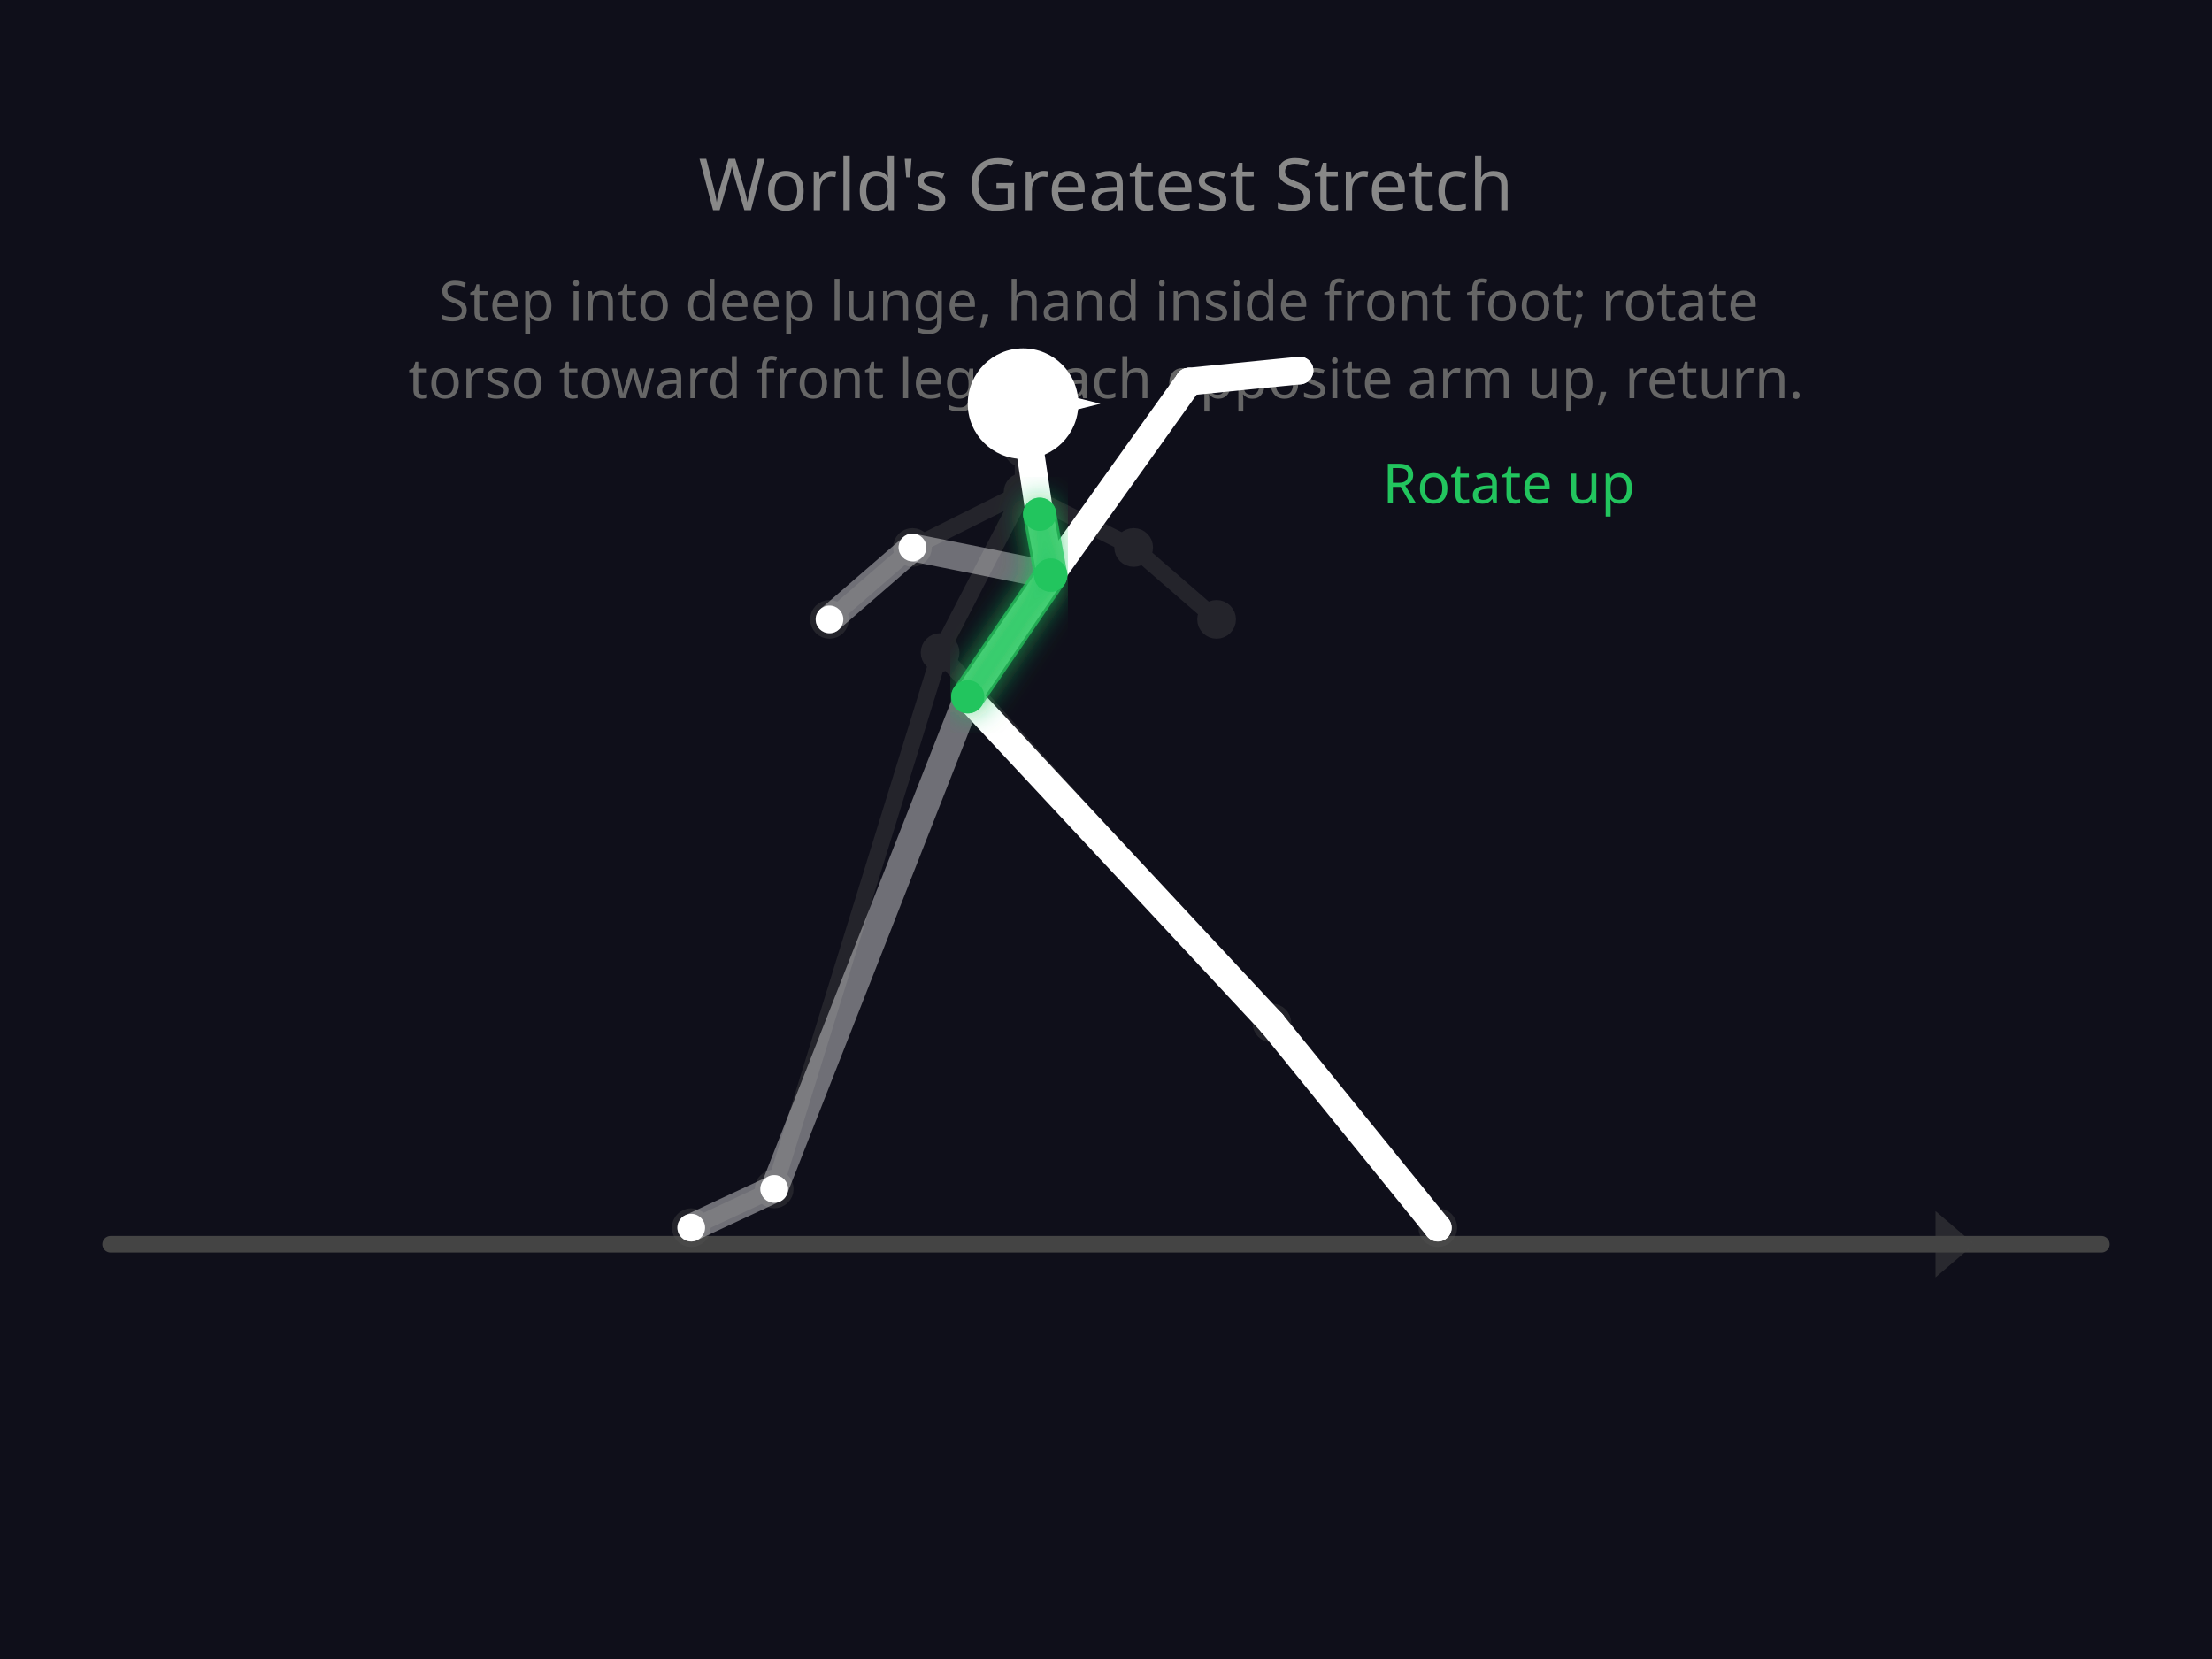
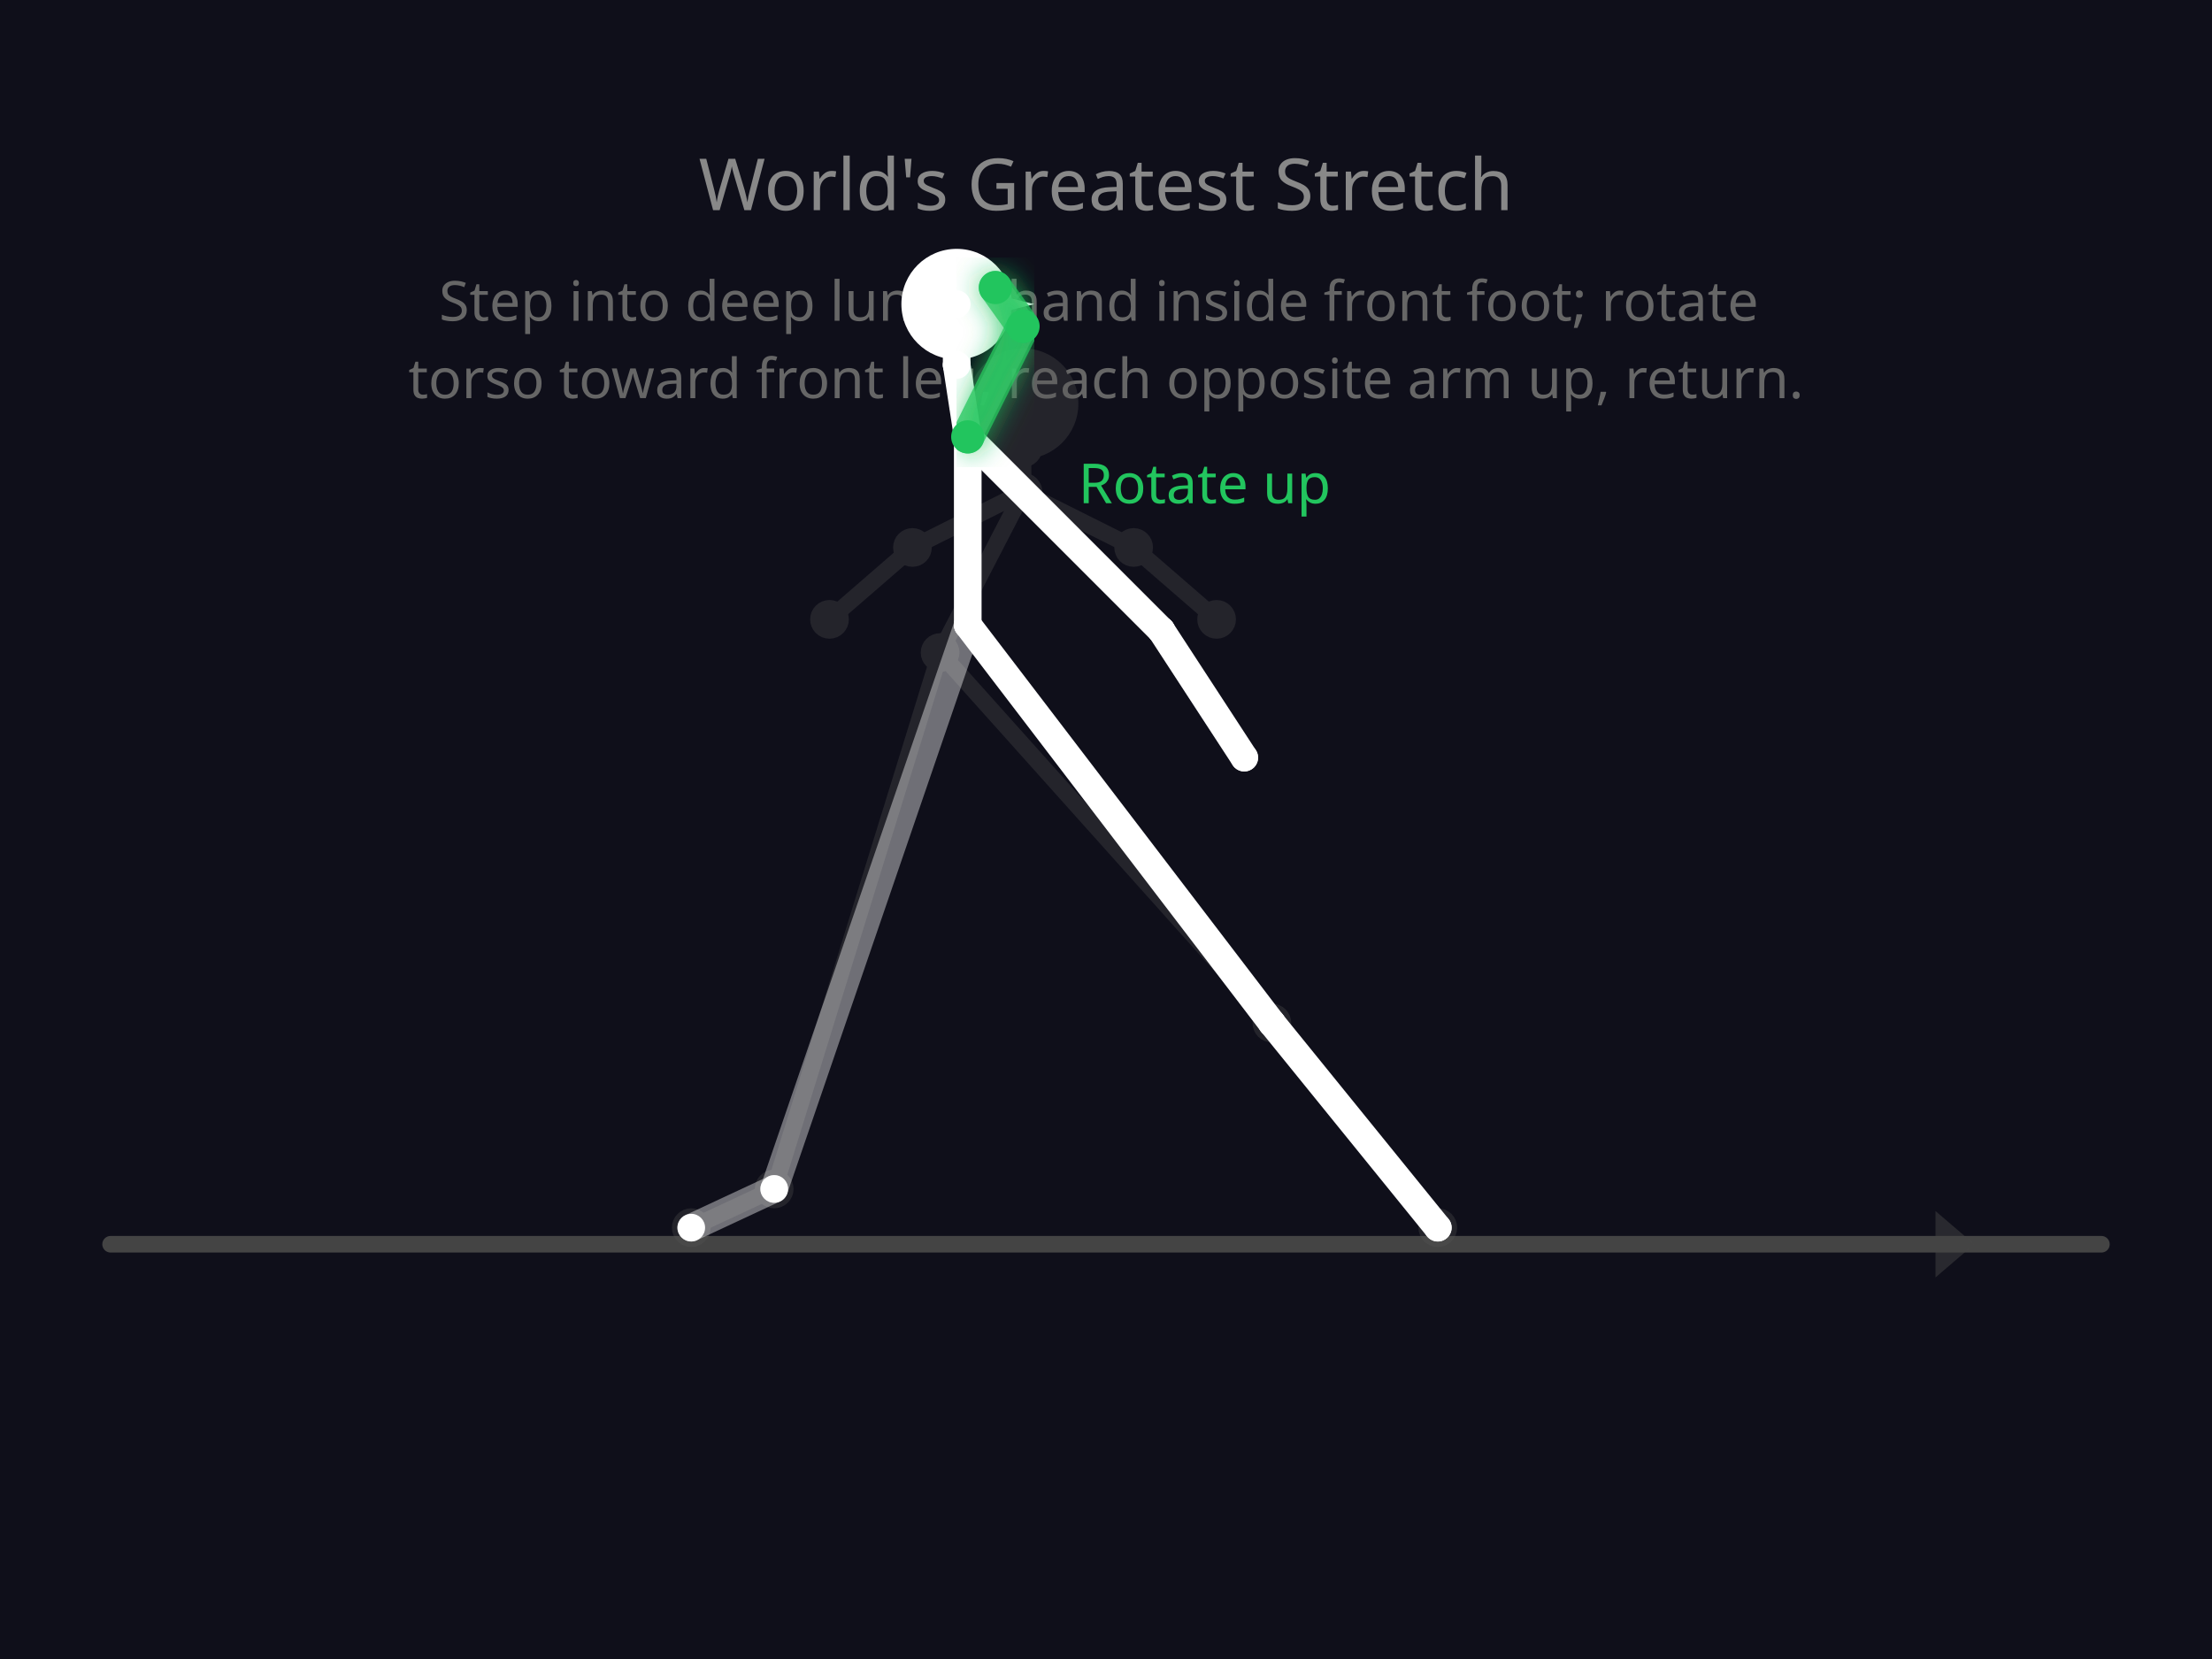
<svg xmlns="http://www.w3.org/2000/svg" viewBox="0 0 400 300">
  <defs>
    <filter id="glow" x="-20%" y="-20%" width="140%" height="140%">
      <feGaussianBlur stdDeviation="2.5" result="blur" />
      <feMerge>
        <feMergeNode in="blur" />
        <feMergeNode in="SourceGraphic" />
      </feMerge>
    </filter>
  </defs>
  <rect width="400" height="300" fill="#0f0f1a" />
  <line x1="20" y1="225" x2="380" y2="225" stroke="#444" stroke-width="3" stroke-linecap="round" />
  <polygon points="350,231 357,225 350,219" fill="#444" opacity="0.5" />
  <text x="200" y="38" fill="#888" font-size="13" font-family="sans-serif" text-anchor="middle">World's Greatest Stretch</text>
  <text x="200" y="58" fill="#666" font-size="10" font-family="sans-serif" text-anchor="middle">
    <tspan x="200" dy="0">Step into deep lunge, hand inside front foot; rotate</tspan>
    <tspan x="200" dy="14">torso toward front leg, reach opposite arm up, return.</tspan>
  </text>
  <g stroke="#555" stroke-width="3" fill="none" stroke-linecap="round" stroke-linejoin="round" opacity="0.3">
    <circle cx="185" cy="73" r="10" fill="#555" stroke="none" />
    <line x1="185" y1="73" x2="185" y2="81" />
    <line x1="185" y1="81" x2="185" y2="89" />
    <line x1="185" y1="89" x2="170" y2="118" />
    <line x1="185" y1="89" x2="165" y2="99" />
    <line x1="165" y1="99" x2="150" y2="112" />
    <line x1="185" y1="89" x2="205" y2="99" />
    <line x1="205" y1="99" x2="220" y2="112" />
    <line x1="170" y1="118" x2="140" y2="215" />
    <line x1="140" y1="215" x2="125" y2="222" />
    <line x1="170" y1="118" x2="230" y2="185" />
    <line x1="230" y1="185" x2="260" y2="222" />
    <circle cx="185" cy="73" r="2" fill="none" />
    <circle cx="185" cy="81" r="2" fill="none" />
    <circle cx="185" cy="89" r="2" fill="none" />
    <circle cx="170" cy="118" r="2" fill="none" />
    <circle cx="165" cy="99" r="2" fill="none" />
    <circle cx="150" cy="112" r="2" fill="none" />
    <circle cx="205" cy="99" r="2" fill="none" />
    <circle cx="220" cy="112" r="2" fill="none" />
    <circle cx="140" cy="215" r="2" fill="none" />
    <circle cx="125" cy="222" r="2" fill="none" />
    <circle cx="230" cy="185" r="2" fill="none" />
    <circle cx="260" cy="222" r="2" fill="none" />
  </g>
  <g stroke="#FFF" stroke-width="5" fill="none" stroke-linecap="round" stroke-linejoin="round">
-     <circle cx="185" cy="73" r="10" fill="#FFF" stroke="none" />
-     <polygon points="191,71 199,73 191,75" fill="#FFF" stroke="none" />
-     <line x1="185" y1="73" x2="188" y2="93" />
-     <line x1="188" y1="93" x2="190" y2="104" />
-     <line x1="190" y1="104" x2="175" y2="126" />
-     <line x1="190" y1="104" x2="165" y2="99" opacity="0.4" />
-     <line x1="165" y1="99" x2="150" y2="112" opacity="0.4" />
-     <line x1="190" y1="104" x2="215" y2="69" />
-     <line x1="215" y1="69" x2="235" y2="67" />
-     <line x1="175" y1="126" x2="140" y2="215" opacity="0.4" />
+     <circle cx="173" cy="55" r="10" fill="#FFF" stroke="none" />
+     <polygon points="179,53 187,55 179,57" fill="#FFF" stroke="none" />
+     <line x1="173" y1="55" x2="173" y2="66" />
+     <line x1="173" y1="66" x2="175" y2="79" />
+     <line x1="175" y1="79" x2="175" y2="113" />
+     <line x1="175" y1="79" x2="185" y2="59" opacity="0.4" />
+     <line x1="185" y1="59" x2="180" y2="52" opacity="0.4" />
+     <line x1="175" y1="79" x2="210" y2="114" />
+     <line x1="210" y1="114" x2="225" y2="137" />
+     <line x1="175" y1="113" x2="140" y2="215" opacity="0.4" />
    <line x1="140" y1="215" x2="125" y2="222" opacity="0.4" />
-     <line x1="175" y1="126" x2="230" y2="185" />
+     <line x1="175" y1="113" x2="230" y2="185" />
    <line x1="230" y1="185" x2="260" y2="222" />
    <g filter="url(#glow)">
-       <line x1="188" y1="93" x2="190" y2="104" stroke="#22C55E" stroke-width="6" opacity="0.75" />
-       <line x1="190" y1="104" x2="175" y2="126" stroke="#22C55E" stroke-width="6" opacity="0.75" />
+       <line x1="175" y1="79" x2="185" y2="59" stroke="#22C55E" stroke-width="6" opacity="0.75" />
+       <line x1="185" y1="59" x2="180" y2="52" stroke="#22C55E" stroke-width="6" opacity="0.75" />
    </g>
-     <circle cx="185" cy="73" r="2.5" fill="#FFF" stroke="none" />
-     <circle cx="188" cy="93" r="3" fill="#22C55E" stroke="none" />
-     <circle cx="190" cy="104" r="3" fill="#22C55E" stroke="none" />
-     <circle cx="175" cy="126" r="3" fill="#22C55E" stroke="none" />
-     <circle cx="165" cy="99" r="2.5" fill="#FFF" stroke="none" />
-     <circle cx="150" cy="112" r="2.5" fill="#FFF" stroke="none" />
-     <circle cx="215" cy="69" r="2.5" fill="#FFF" stroke="none" />
-     <circle cx="235" cy="67" r="2.5" fill="#FFF" stroke="none" />
+     <circle cx="173" cy="55" r="2.5" fill="#FFF" stroke="none" />
+     <circle cx="173" cy="66" r="2.5" fill="#FFF" stroke="none" />
+     <circle cx="175" cy="79" r="3" fill="#22C55E" stroke="none" />
+     <circle cx="175" cy="113" r="2.5" fill="#FFF" stroke="none" />
+     <circle cx="185" cy="59" r="3" fill="#22C55E" stroke="none" />
+     <circle cx="180" cy="52" r="3" fill="#22C55E" stroke="none" />
+     <circle cx="210" cy="114" r="2.5" fill="#FFF" stroke="none" />
+     <circle cx="225" cy="137" r="2.5" fill="#FFF" stroke="none" />
    <circle cx="140" cy="215" r="2.5" fill="#FFF" stroke="none" />
    <circle cx="125" cy="222" r="2.5" fill="#FFF" stroke="none" />
    <circle cx="230" cy="185" r="2.5" fill="#FFF" stroke="none" />
    <circle cx="260" cy="222" r="2.5" fill="#FFF" stroke="none" />
  </g>
-   <text x="250" y="91" fill="#22C55E" font-size="10" font-family="sans-serif" paint-order="stroke" stroke="#0f0f1a" stroke-width="2" stroke-linecap="round" stroke-linejoin="round">Rotate up</text>
+   <text x="195" y="91" fill="#22C55E" font-size="10" font-family="sans-serif" paint-order="stroke" stroke="#0f0f1a" stroke-width="2" stroke-linecap="round" stroke-linejoin="round">Rotate up</text>
</svg>
